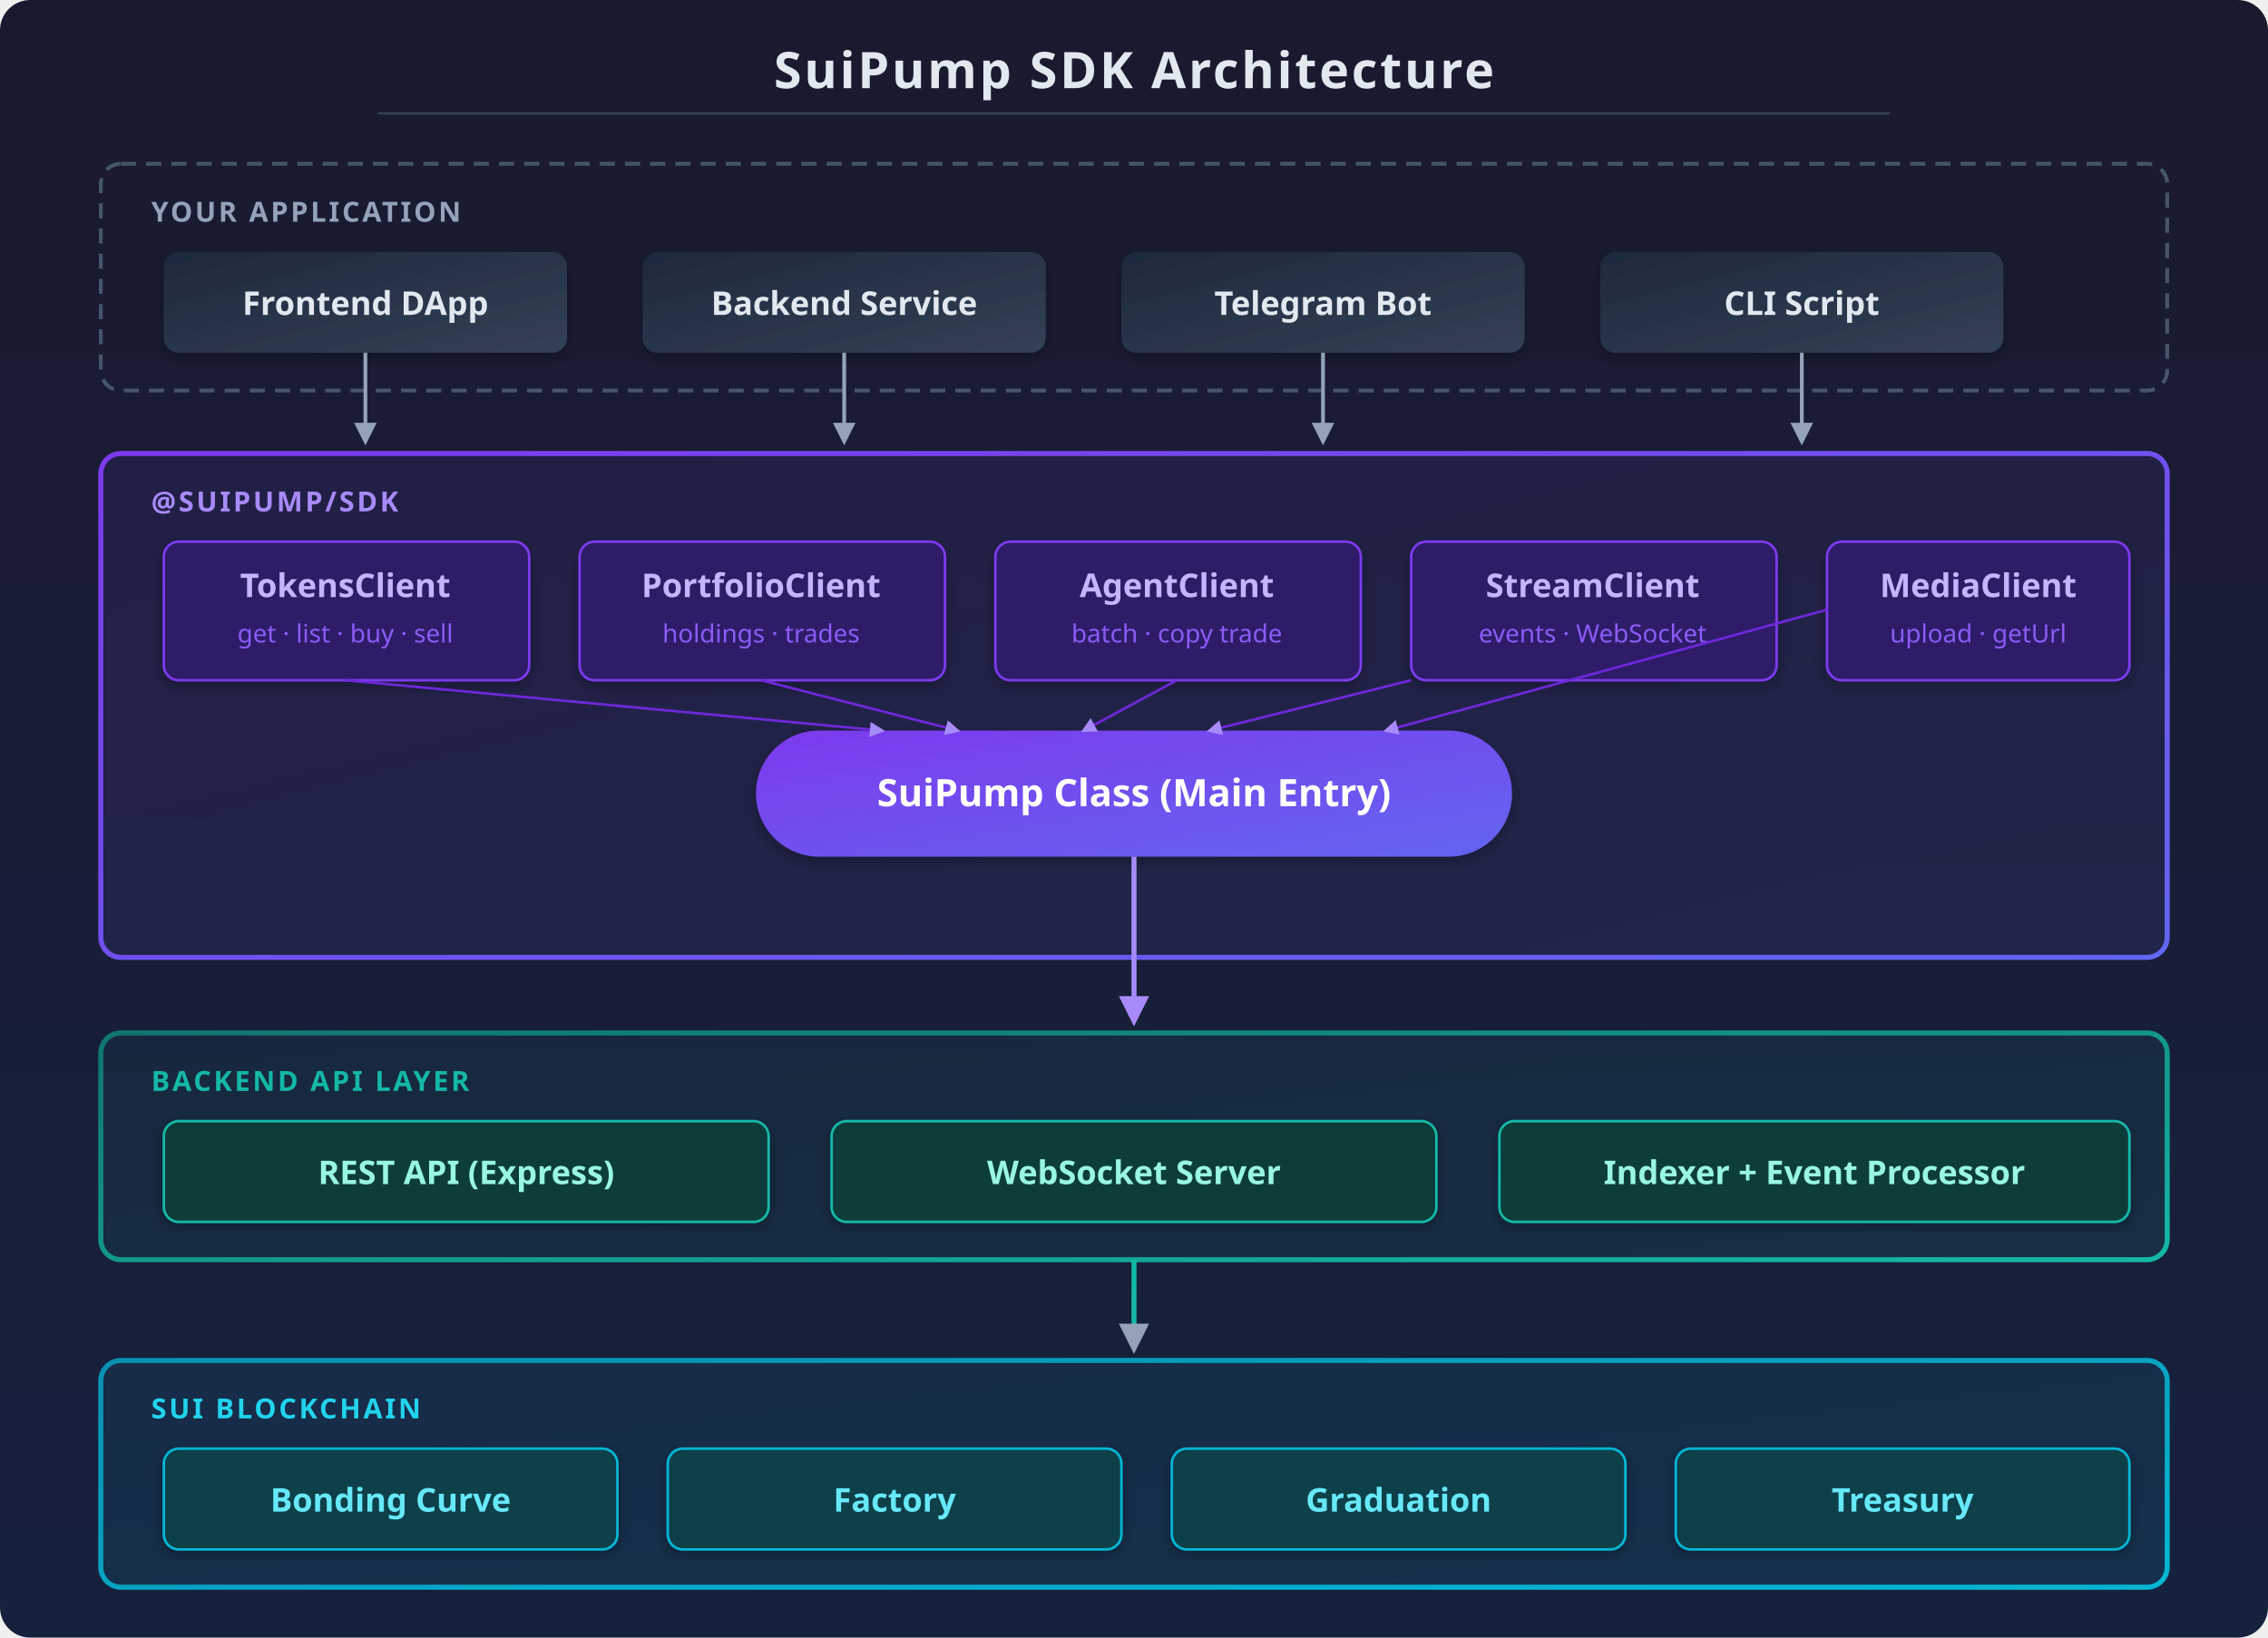
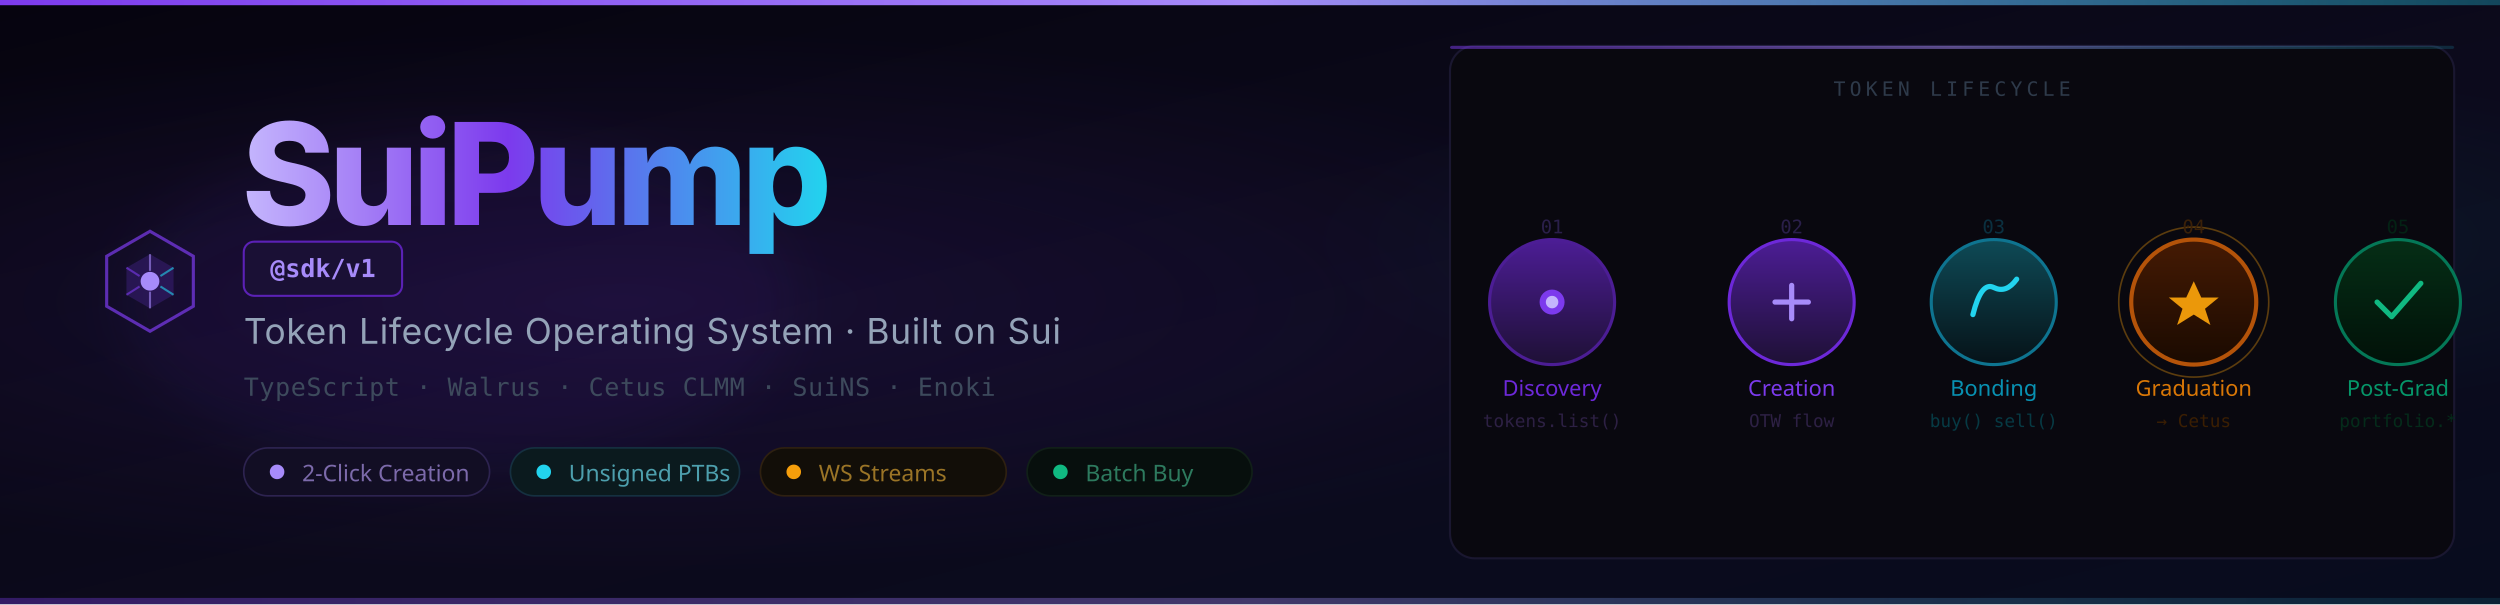
- <svg xmlns="http://www.w3.org/2000/svg" viewBox="0 0 900 650" font-family="'Segoe UI', -apple-system, sans-serif">
+ <svg xmlns="http://www.w3.org/2000/svg" width="1200" height="290" viewBox="0 0 1200 290">
  <defs>
-     <linearGradient id="bg" x1="0" y1="0" x2="0" y2="1">
-       <stop offset="0%" stop-color="#1a1a2e" />
-       <stop offset="100%" stop-color="#16213e" />
+     <linearGradient id="bg" x1="0%" y1="0%" x2="100%" y2="100%">
+       <stop offset="0%" stop-color="#06040F" />
+       <stop offset="55%" stop-color="#0C0A1C" />
+       <stop offset="100%" stop-color="#080C1E" />
    </linearGradient>
-     <linearGradient id="sdk" x1="0" y1="0" x2="1" y2="1">
-       <stop offset="0%" stop-color="#7c3aed" />
-       <stop offset="100%" stop-color="#6366f1" />
+     <linearGradient id="wordmark" x1="0%" y1="0%" x2="100%" y2="0%">
+       <stop offset="0%" stop-color="#C4B5FD" />
+       <stop offset="45%" stop-color="#7C3AED" />
+       <stop offset="100%" stop-color="#22D3EE" />
    </linearGradient>
-     <linearGradient id="sui" x1="0" y1="0" x2="1" y2="1">
-       <stop offset="0%" stop-color="#0891b2" />
-       <stop offset="100%" stop-color="#06b6d4" />
+     <linearGradient id="accent-line" x1="0%" y1="0%" x2="100%" y2="0%">
+       <stop offset="0%" stop-color="#7C3AED" />
+       <stop offset="50%" stop-color="#A78BFA" />
+       <stop offset="100%" stop-color="#22D3EE" stop-opacity="0.3" />
    </linearGradient>
-     <linearGradient id="app" x1="0" y1="0" x2="1" y2="1">
-       <stop offset="0%" stop-color="#1e293b" />
-       <stop offset="100%" stop-color="#334155" />
+     <linearGradient id="node-purple" x1="0%" y1="0%" x2="0%" y2="100%">
+       <stop offset="0%" stop-color="#4C1D95" />
+       <stop offset="100%" stop-color="#1E1035" />
    </linearGradient>
-     <linearGradient id="backend" x1="0" y1="0" x2="1" y2="1">
-       <stop offset="0%" stop-color="#0f766e" />
-       <stop offset="100%" stop-color="#14b8a6" />
+     <linearGradient id="node-cyan" x1="0%" y1="0%" x2="0%" y2="100%">
+       <stop offset="0%" stop-color="#0E4A56" />
+       <stop offset="100%" stop-color="#061218" />
    </linearGradient>
-     <filter id="shadow">
-       <feDropShadow dx="0" dy="2" stdDeviation="3" flood-opacity="0.3" />
+     <linearGradient id="node-amber" x1="0%" y1="0%" x2="0%" y2="100%">
+       <stop offset="0%" stop-color="#451A03" />
+       <stop offset="100%" stop-color="#1A0A01" />
+     </linearGradient>
+     <linearGradient id="node-green" x1="0%" y1="0%" x2="0%" y2="100%">
+       <stop offset="0%" stop-color="#052E16" />
+       <stop offset="100%" stop-color="#011108" />
+     </linearGradient>
+     <linearGradient id="flow-line" x1="0%" y1="0%" x2="100%" y2="0%">
+       <stop offset="0%" stop-color="#7C3AED" stop-opacity="0.9" />
+       <stop offset="100%" stop-color="#22D3EE" stop-opacity="0.7" />
+     </linearGradient>
+     <radialGradient id="glow-l" cx="25%" cy="50%" r="45%">
+       <stop offset="0%" stop-color="#7C3AED" stop-opacity="0.12" />
+       <stop offset="100%" stop-color="#7C3AED" stop-opacity="0" />
+     </radialGradient>
+     <radialGradient id="glow-r" cx="82%" cy="40%" r="30%">
+       <stop offset="0%" stop-color="#22D3EE" stop-opacity="0.07" />
+       <stop offset="100%" stop-color="#22D3EE" stop-opacity="0" />
+     </radialGradient>
+     <filter id="blur-sm">
+       <feGaussianBlur stdDeviation="12" />
    </filter>
-     <marker id="arrow" viewBox="0 0 10 10" refX="8" refY="5" markerWidth="6" markerHeight="6" orient="auto">
-       <path d="M0,0 L10,5 L0,10 Z" fill="#94a3b8" />
-     </marker>
-     <marker id="arrow-sdk" viewBox="0 0 10 10" refX="8" refY="5" markerWidth="6" markerHeight="6" orient="auto">
-       <path d="M0,0 L10,5 L0,10 Z" fill="#a78bfa" />
-     </marker>
  </defs>
-   <rect width="900" height="650" fill="url(#bg)" rx="12" />
-   <text x="450" y="35" text-anchor="middle" fill="#e2e8f0" font-size="20" font-weight="700" letter-spacing="1">SuiPump SDK Architecture</text>
-   <line x1="150" y1="45" x2="750" y2="45" stroke="#334155" stroke-width="1" />
-   <rect x="40" y="65" width="820" height="90" rx="8" fill="none" stroke="#475569" stroke-width="1.5" stroke-dasharray="6,4" />
-   <text x="60" y="88" fill="#94a3b8" font-size="11" font-weight="600" letter-spacing="1">YOUR APPLICATION</text>
-   <rect x="65" y="100" width="160" height="40" rx="6" fill="url(#app)" filter="url(#shadow)" />
-   <text x="145" y="125" text-anchor="middle" fill="#e2e8f0" font-size="13" font-weight="600">Frontend DApp</text>
-   <rect x="255" y="100" width="160" height="40" rx="6" fill="url(#app)" filter="url(#shadow)" />
-   <text x="335" y="125" text-anchor="middle" fill="#e2e8f0" font-size="13" font-weight="600">Backend Service</text>
-   <rect x="445" y="100" width="160" height="40" rx="6" fill="url(#app)" filter="url(#shadow)" />
-   <text x="525" y="125" text-anchor="middle" fill="#e2e8f0" font-size="13" font-weight="600">Telegram Bot</text>
-   <rect x="635" y="100" width="160" height="40" rx="6" fill="url(#app)" filter="url(#shadow)" />
-   <text x="715" y="125" text-anchor="middle" fill="#e2e8f0" font-size="13" font-weight="600">CLI Script</text>
-   <line x1="145" y1="140" x2="145" y2="175" stroke="#94a3b8" stroke-width="1.5" marker-end="url(#arrow)" />
-   <line x1="335" y1="140" x2="335" y2="175" stroke="#94a3b8" stroke-width="1.5" marker-end="url(#arrow)" />
-   <line x1="525" y1="140" x2="525" y2="175" stroke="#94a3b8" stroke-width="1.5" marker-end="url(#arrow)" />
-   <line x1="715" y1="140" x2="715" y2="175" stroke="#94a3b8" stroke-width="1.5" marker-end="url(#arrow)" />
-   <rect x="40" y="180" width="820" height="200" rx="8" fill="url(#sdk)" fill-opacity="0.1" stroke="url(#sdk)" stroke-width="2" />
-   <text x="60" y="203" fill="#a78bfa" font-size="11" font-weight="600" letter-spacing="1">@SUIPUMP/SDK</text>
-   <rect x="65" y="215" width="145" height="55" rx="6" fill="#2d1b69" stroke="#7c3aed" stroke-width="1" filter="url(#shadow)" />
-   <text x="137" y="237" text-anchor="middle" fill="#c4b5fd" font-size="13" font-weight="700">TokensClient</text>
-   <text x="137" y="255" text-anchor="middle" fill="#8b5cf6" font-size="10">get · list · buy · sell</text>
-   <rect x="230" y="215" width="145" height="55" rx="6" fill="#2d1b69" stroke="#7c3aed" stroke-width="1" filter="url(#shadow)" />
-   <text x="302" y="237" text-anchor="middle" fill="#c4b5fd" font-size="13" font-weight="700">PortfolioClient</text>
-   <text x="302" y="255" text-anchor="middle" fill="#8b5cf6" font-size="10">holdings · trades</text>
-   <rect x="395" y="215" width="145" height="55" rx="6" fill="#2d1b69" stroke="#7c3aed" stroke-width="1" filter="url(#shadow)" />
-   <text x="467" y="237" text-anchor="middle" fill="#c4b5fd" font-size="13" font-weight="700">AgentClient</text>
-   <text x="467" y="255" text-anchor="middle" fill="#8b5cf6" font-size="10">batch · copy trade</text>
-   <rect x="560" y="215" width="145" height="55" rx="6" fill="#2d1b69" stroke="#7c3aed" stroke-width="1" filter="url(#shadow)" />
-   <text x="632" y="237" text-anchor="middle" fill="#c4b5fd" font-size="13" font-weight="700">StreamClient</text>
-   <text x="632" y="255" text-anchor="middle" fill="#8b5cf6" font-size="10">events · WebSocket</text>
-   <rect x="725" y="215" width="120" height="55" rx="6" fill="#2d1b69" stroke="#7c3aed" stroke-width="1" filter="url(#shadow)" />
-   <text x="785" y="237" text-anchor="middle" fill="#c4b5fd" font-size="13" font-weight="700">MediaClient</text>
-   <text x="785" y="255" text-anchor="middle" fill="#8b5cf6" font-size="10">upload · getUrl</text>
-   <rect x="300" y="290" width="300" height="50" rx="25" fill="url(#sdk)" filter="url(#shadow)" />
-   <text x="450" y="320" text-anchor="middle" fill="#fff" font-size="15" font-weight="700">SuiPump Class (Main Entry)</text>
-   <line x1="137" y1="270" x2="350" y2="290" stroke="#6d28d9" stroke-width="1" marker-end="url(#arrow-sdk)" />
-   <line x1="302" y1="270" x2="380" y2="290" stroke="#6d28d9" stroke-width="1" marker-end="url(#arrow-sdk)" />
-   <line x1="467" y1="270" x2="430" y2="290" stroke="#6d28d9" stroke-width="1" marker-end="url(#arrow-sdk)" />
-   <line x1="560" y1="270" x2="480" y2="290" stroke="#6d28d9" stroke-width="1" marker-end="url(#arrow-sdk)" />
-   <line x1="725" y1="242" x2="550" y2="290" stroke="#6d28d9" stroke-width="1" marker-end="url(#arrow-sdk)" />
-   <line x1="450" y1="340" x2="450" y2="405" stroke="#a78bfa" stroke-width="2" marker-end="url(#arrow-sdk)" />
-   <rect x="40" y="410" width="820" height="90" rx="8" fill="url(#backend)" fill-opacity="0.1" stroke="url(#backend)" stroke-width="2" />
-   <text x="60" y="433" fill="#14b8a6" font-size="11" font-weight="600" letter-spacing="1">BACKEND API LAYER</text>
-   <rect x="65" y="445" width="240" height="40" rx="6" fill="#0d3d3a" stroke="#14b8a6" stroke-width="1" filter="url(#shadow)" />
-   <text x="185" y="470" text-anchor="middle" fill="#99f6e4" font-size="13" font-weight="600">REST API (Express)</text>
-   <rect x="330" y="445" width="240" height="40" rx="6" fill="#0d3d3a" stroke="#14b8a6" stroke-width="1" filter="url(#shadow)" />
-   <text x="450" y="470" text-anchor="middle" fill="#99f6e4" font-size="13" font-weight="600">WebSocket Server</text>
-   <rect x="595" y="445" width="250" height="40" rx="6" fill="#0d3d3a" stroke="#14b8a6" stroke-width="1" filter="url(#shadow)" />
-   <text x="720" y="470" text-anchor="middle" fill="#99f6e4" font-size="13" font-weight="600">Indexer + Event Processor</text>
-   <line x1="450" y1="500" x2="450" y2="535" stroke="#14b8a6" stroke-width="2" marker-end="url(#arrow)" />
-   <rect x="40" y="540" width="820" height="90" rx="8" fill="url(#sui)" fill-opacity="0.1" stroke="url(#sui)" stroke-width="2" />
-   <text x="60" y="563" fill="#22d3ee" font-size="11" font-weight="600" letter-spacing="1">SUI BLOCKCHAIN</text>
-   <rect x="65" y="575" width="180" height="40" rx="6" fill="#0e3f4a" stroke="#06b6d4" stroke-width="1" filter="url(#shadow)" />
-   <text x="155" y="600" text-anchor="middle" fill="#67e8f9" font-size="13" font-weight="600">Bonding Curve</text>
-   <rect x="265" y="575" width="180" height="40" rx="6" fill="#0e3f4a" stroke="#06b6d4" stroke-width="1" filter="url(#shadow)" />
-   <text x="355" y="600" text-anchor="middle" fill="#67e8f9" font-size="13" font-weight="600">Factory</text>
-   <rect x="465" y="575" width="180" height="40" rx="6" fill="#0e3f4a" stroke="#06b6d4" stroke-width="1" filter="url(#shadow)" />
-   <text x="555" y="600" text-anchor="middle" fill="#67e8f9" font-size="13" font-weight="600">Graduation</text>
-   <rect x="665" y="575" width="180" height="40" rx="6" fill="#0e3f4a" stroke="#06b6d4" stroke-width="1" filter="url(#shadow)" />
-   <text x="755" y="600" text-anchor="middle" fill="#67e8f9" font-size="13" font-weight="600">Treasury</text>
+   <style>
+     @keyframes pulse { 0%,100%{opacity:.55} 50%{opacity:1} }
+     @keyframes flowdash { to{stroke-dashoffset:-18} }
+     @keyframes shimmer { 0%,100%{opacity:.85} 50%{opacity:1} }
+     @keyframes glow-pulse { 0%,100%{opacity:.4} 50%{opacity:.8} }
+     .n1{animation:pulse 3.2s ease-in-out infinite}
+     .n2{animation:pulse 3.2s ease-in-out .65s infinite}
+     .n3{animation:pulse 3.2s ease-in-out 1.3s infinite}
+     .n4{animation:pulse 3.2s ease-in-out 1.95s infinite}
+     .n5{animation:pulse 3.2s ease-in-out 2.6s infinite}
+     .flow{stroke-dasharray:5 4;animation:flowdash 1.4s linear infinite}
+     .logo{animation:shimmer 5s ease-in-out infinite}
+     .glow-ring{animation:glow-pulse 2.5s ease-in-out infinite}
+   </style>
+   <rect width="1200" height="290" fill="url(#bg)" />
+   <rect width="1200" height="290" fill="url(#glow-l)" />
+   <rect width="1200" height="290" fill="url(#glow-r)" />
+   <rect x="0" y="0" width="1200" height="2.5" fill="url(#accent-line)" />
+   <ellipse cx="220" cy="145" rx="160" ry="80" fill="#7C3AED" opacity="0.06" filter="url(#blur-sm)" />
+   <g transform="translate(72, 135)">
+     <polygon points="0,-24 20.8,-12 20.8,12 0,24 -20.8,12 -20.8,-12" fill="none" stroke="#7C3AED" stroke-width="1.5" opacity="0.7" />
+     <polygon points="0,-13 11.3,-6.5 11.3,6.5 0,13 -11.3,6.5 -11.3,-6.5" fill="#3B1F7A" opacity="0.5" />
+     <circle cx="0" cy="0" r="4.5" fill="#A78BFA" />
+     <line x1="0" y1="-13" x2="0" y2="-5" stroke="#A78BFA" stroke-width="1" opacity="0.6" />
+     <line x1="11.3" y1="-6.5" x2="5" y2="-2.5" stroke="#22D3EE" stroke-width="1" opacity="0.6" />
+     <line x1="11.3" y1="6.5" x2="5" y2="2.5" stroke="#22D3EE" stroke-width="1" opacity="0.6" />
+     <line x1="0" y1="13" x2="0" y2="5" stroke="#A78BFA" stroke-width="1" opacity="0.6" />
+     <line x1="-11.3" y1="6.5" x2="-5" y2="2.5" stroke="#7C3AED" stroke-width="1" opacity="0.6" />
+     <line x1="-11.3" y1="-6.5" x2="-5" y2="-2.5" stroke="#7C3AED" stroke-width="1" opacity="0.6" />
+   </g>
+   <text x="116" y="108" font-family="-apple-system,BlinkMacSystemFont,'Segoe UI',system-ui,sans-serif" font-size="68" font-weight="800" letter-spacing="-3" fill="url(#wordmark)" class="logo">SuiPump</text>
+   <rect x="117" y="116" width="76" height="26" rx="5" fill="#1A1035" stroke="#5B21B6" stroke-width="1" />
+   <text x="155" y="133" font-family="'SF Mono','Fira Code','Cascadia Code',monospace" font-size="12" font-weight="600" text-anchor="middle" fill="#A78BFA">@sdk/v1</text>
+   <text x="117" y="165" font-family="-apple-system,BlinkMacSystemFont,'Segoe UI',system-ui,sans-serif" font-size="17" font-weight="400" fill="#94A3B8" letter-spacing="0.3">
+     Token Lifecycle Operating System · Built on Sui
+   </text>
+   <text x="117" y="190" font-family="'SF Mono','Fira Code',monospace" font-size="12" fill="#3D4A5C" letter-spacing="0.3">
+     TypeScript · Walrus · Cetus CLMM · SuiNS · Enoki
+   </text>
+   <g transform="translate(117, 215)">
+     <rect x="0" y="0" width="118" height="23" rx="11.5" fill="#120E24" stroke="#2D2350" stroke-width="0.8" />
+     <circle cx="16" cy="11.5" r="3.5" fill="#A78BFA" />
+     <text x="28" y="16" font-family="system-ui,sans-serif" font-size="11" fill="#7C6AAB">2-Click Creation</text>
+     <rect x="128" y="0" width="110" height="23" rx="11.5" fill="#0B1A1E" stroke="#153040" stroke-width="0.8" />
+     <circle cx="144" cy="11.5" r="3.5" fill="#22D3EE" />
+     <text x="156" y="16" font-family="system-ui,sans-serif" font-size="11" fill="#4D9FAD">Unsigned PTBs</text>
+     <rect x="248" y="0" width="118" height="23" rx="11.5" fill="#120E08" stroke="#2E2010" stroke-width="0.8" />
+     <circle cx="264" cy="11.5" r="3.5" fill="#F59E0B" />
+     <text x="276" y="16" font-family="system-ui,sans-serif" font-size="11" fill="#9A7426">WS Streams</text>
+     <rect x="376" y="0" width="108" height="23" rx="11.5" fill="#070F0D" stroke="#112018" stroke-width="0.8" />
+     <circle cx="392" cy="11.5" r="3.5" fill="#10B981" />
+     <text x="404" y="16" font-family="system-ui,sans-serif" font-size="11" fill="#2D7A5E">Batch Buy</text>
+   </g>
+   <rect x="696" y="22" width="482" height="246" rx="12" fill="#09080F" stroke="#1A1730" stroke-width="1" />
+   <rect x="696" y="22" width="482" height="1.5" rx="1" fill="url(#accent-line)" opacity="0.5" />
+   <text x="937" y="46" font-family="'SF Mono','Fira Code',monospace" font-size="9.5" text-anchor="middle" fill="#2E3A4A" letter-spacing="2">
+     TOKEN LIFECYCLE
+   </text>
+   <line x1="775" y1="145" x2="833" y2="145" stroke="url(#flow-line)" stroke-width="1.5" class="flow" />
+   <line x1="887" y1="145" x2="930" y2="145" stroke="url(#flow-line)" stroke-width="1.5" class="flow" />
+   <line x1="984" y1="145" x2="1027" y2="145" stroke="url(#flow-line)" stroke-width="1.5" class="flow" />
+   <line x1="1083" y1="145" x2="1121" y2="145" stroke="url(#flow-line)" stroke-width="1.5" class="flow" />
+   <g class="n1">
+     <circle cx="745" cy="145" r="30" fill="url(#node-purple)" stroke="#4C1D95" stroke-width="1.5" />
+     <circle cx="745" cy="145" r="6" fill="#7C3AED" />
+     <circle cx="745" cy="145" r="3" fill="#C4B5FD" />
+     <text x="745" y="190" font-family="system-ui,sans-serif" font-size="10.5" text-anchor="middle" fill="#6D28D9">Discovery</text>
+     <text x="745" y="205" font-family="'SF Mono',monospace" font-size="8.5" text-anchor="middle" fill="#2D2044">tokens.list()</text>
+   </g>
+   <text x="745" y="112" font-family="'SF Mono',monospace" font-size="9" text-anchor="middle" fill="#2A1F4A">01</text>
+   <g class="n2">
+     <circle cx="860" cy="145" r="30" fill="url(#node-purple)" stroke="#6D28D9" stroke-width="1.5" />
+     <line x1="860" y1="137" x2="860" y2="153" stroke="#A78BFA" stroke-width="2.5" stroke-linecap="round" />
+     <line x1="852" y1="145" x2="868" y2="145" stroke="#A78BFA" stroke-width="2.5" stroke-linecap="round" />
+     <text x="860" y="190" font-family="system-ui,sans-serif" font-size="10.5" text-anchor="middle" fill="#7C3AED">Creation</text>
+     <text x="860" y="205" font-family="'SF Mono',monospace" font-size="8.5" text-anchor="middle" fill="#2D2044">OTW flow</text>
+   </g>
+   <text x="860" y="112" font-family="'SF Mono',monospace" font-size="9" text-anchor="middle" fill="#2A1F4A">02</text>
+   <g class="n3">
+     <circle cx="957" cy="145" r="30" fill="url(#node-cyan)" stroke="#0E7490" stroke-width="1.5" />
+     <path d="M947,151 Q951,135 957,138 Q963,141 968,134" fill="none" stroke="#22D3EE" stroke-width="2.5" stroke-linecap="round" />
+     <text x="957" y="190" font-family="system-ui,sans-serif" font-size="10.5" text-anchor="middle" fill="#0891B2">Bonding</text>
+     <text x="957" y="205" font-family="'SF Mono',monospace" font-size="8.5" text-anchor="middle" fill="#063A44">buy() sell()</text>
+   </g>
+   <text x="957" y="112" font-family="'SF Mono',monospace" font-size="9" text-anchor="middle" fill="#0A3040">03</text>
+   <g class="n4">
+     <circle cx="1053" cy="145" r="36" fill="none" stroke="#F59E0B" stroke-width="0.8" opacity="0.35" class="glow-ring" />
+     <circle cx="1053" cy="145" r="30" fill="url(#node-amber)" stroke="#B45309" stroke-width="2" />
+     <polygon points="1053,135 1056.6,142.8 1065,142.8 1058.4,148.2 1061,156 1053,151 1045,156 1047.6,148.2 1041,142.8 1049.4,142.8" fill="#F59E0B" opacity="0.95" />
+     <text x="1053" y="190" font-family="system-ui,sans-serif" font-size="10.5" text-anchor="middle" fill="#D97706">Graduation</text>
+     <text x="1053" y="205" font-family="'SF Mono',monospace" font-size="8.5" text-anchor="middle" fill="#3A1E02">→ Cetus</text>
+   </g>
+   <text x="1053" y="112" font-family="'SF Mono',monospace" font-size="9" text-anchor="middle" fill="#3A2008">04</text>
+   <g class="n5">
+     <circle cx="1151" cy="145" r="30" fill="url(#node-green)" stroke="#047857" stroke-width="1.5" />
+     <path d="M1141,145 L1148,152 L1162,136" fill="none" stroke="#10B981" stroke-width="2.5" stroke-linecap="round" stroke-linejoin="round" />
+     <text x="1151" y="190" font-family="system-ui,sans-serif" font-size="10.5" text-anchor="middle" fill="#059669">Post-Grad</text>
+     <text x="1151" y="205" font-family="'SF Mono',monospace" font-size="8.5" text-anchor="middle" fill="#042B1A">portfolio.*</text>
+   </g>
+   <text x="1151" y="112" font-family="'SF Mono',monospace" font-size="9" text-anchor="middle" fill="#032214">05</text>
+   <rect x="0" y="287" width="1200" height="3" fill="url(#accent-line)" opacity="0.35" />
</svg>
